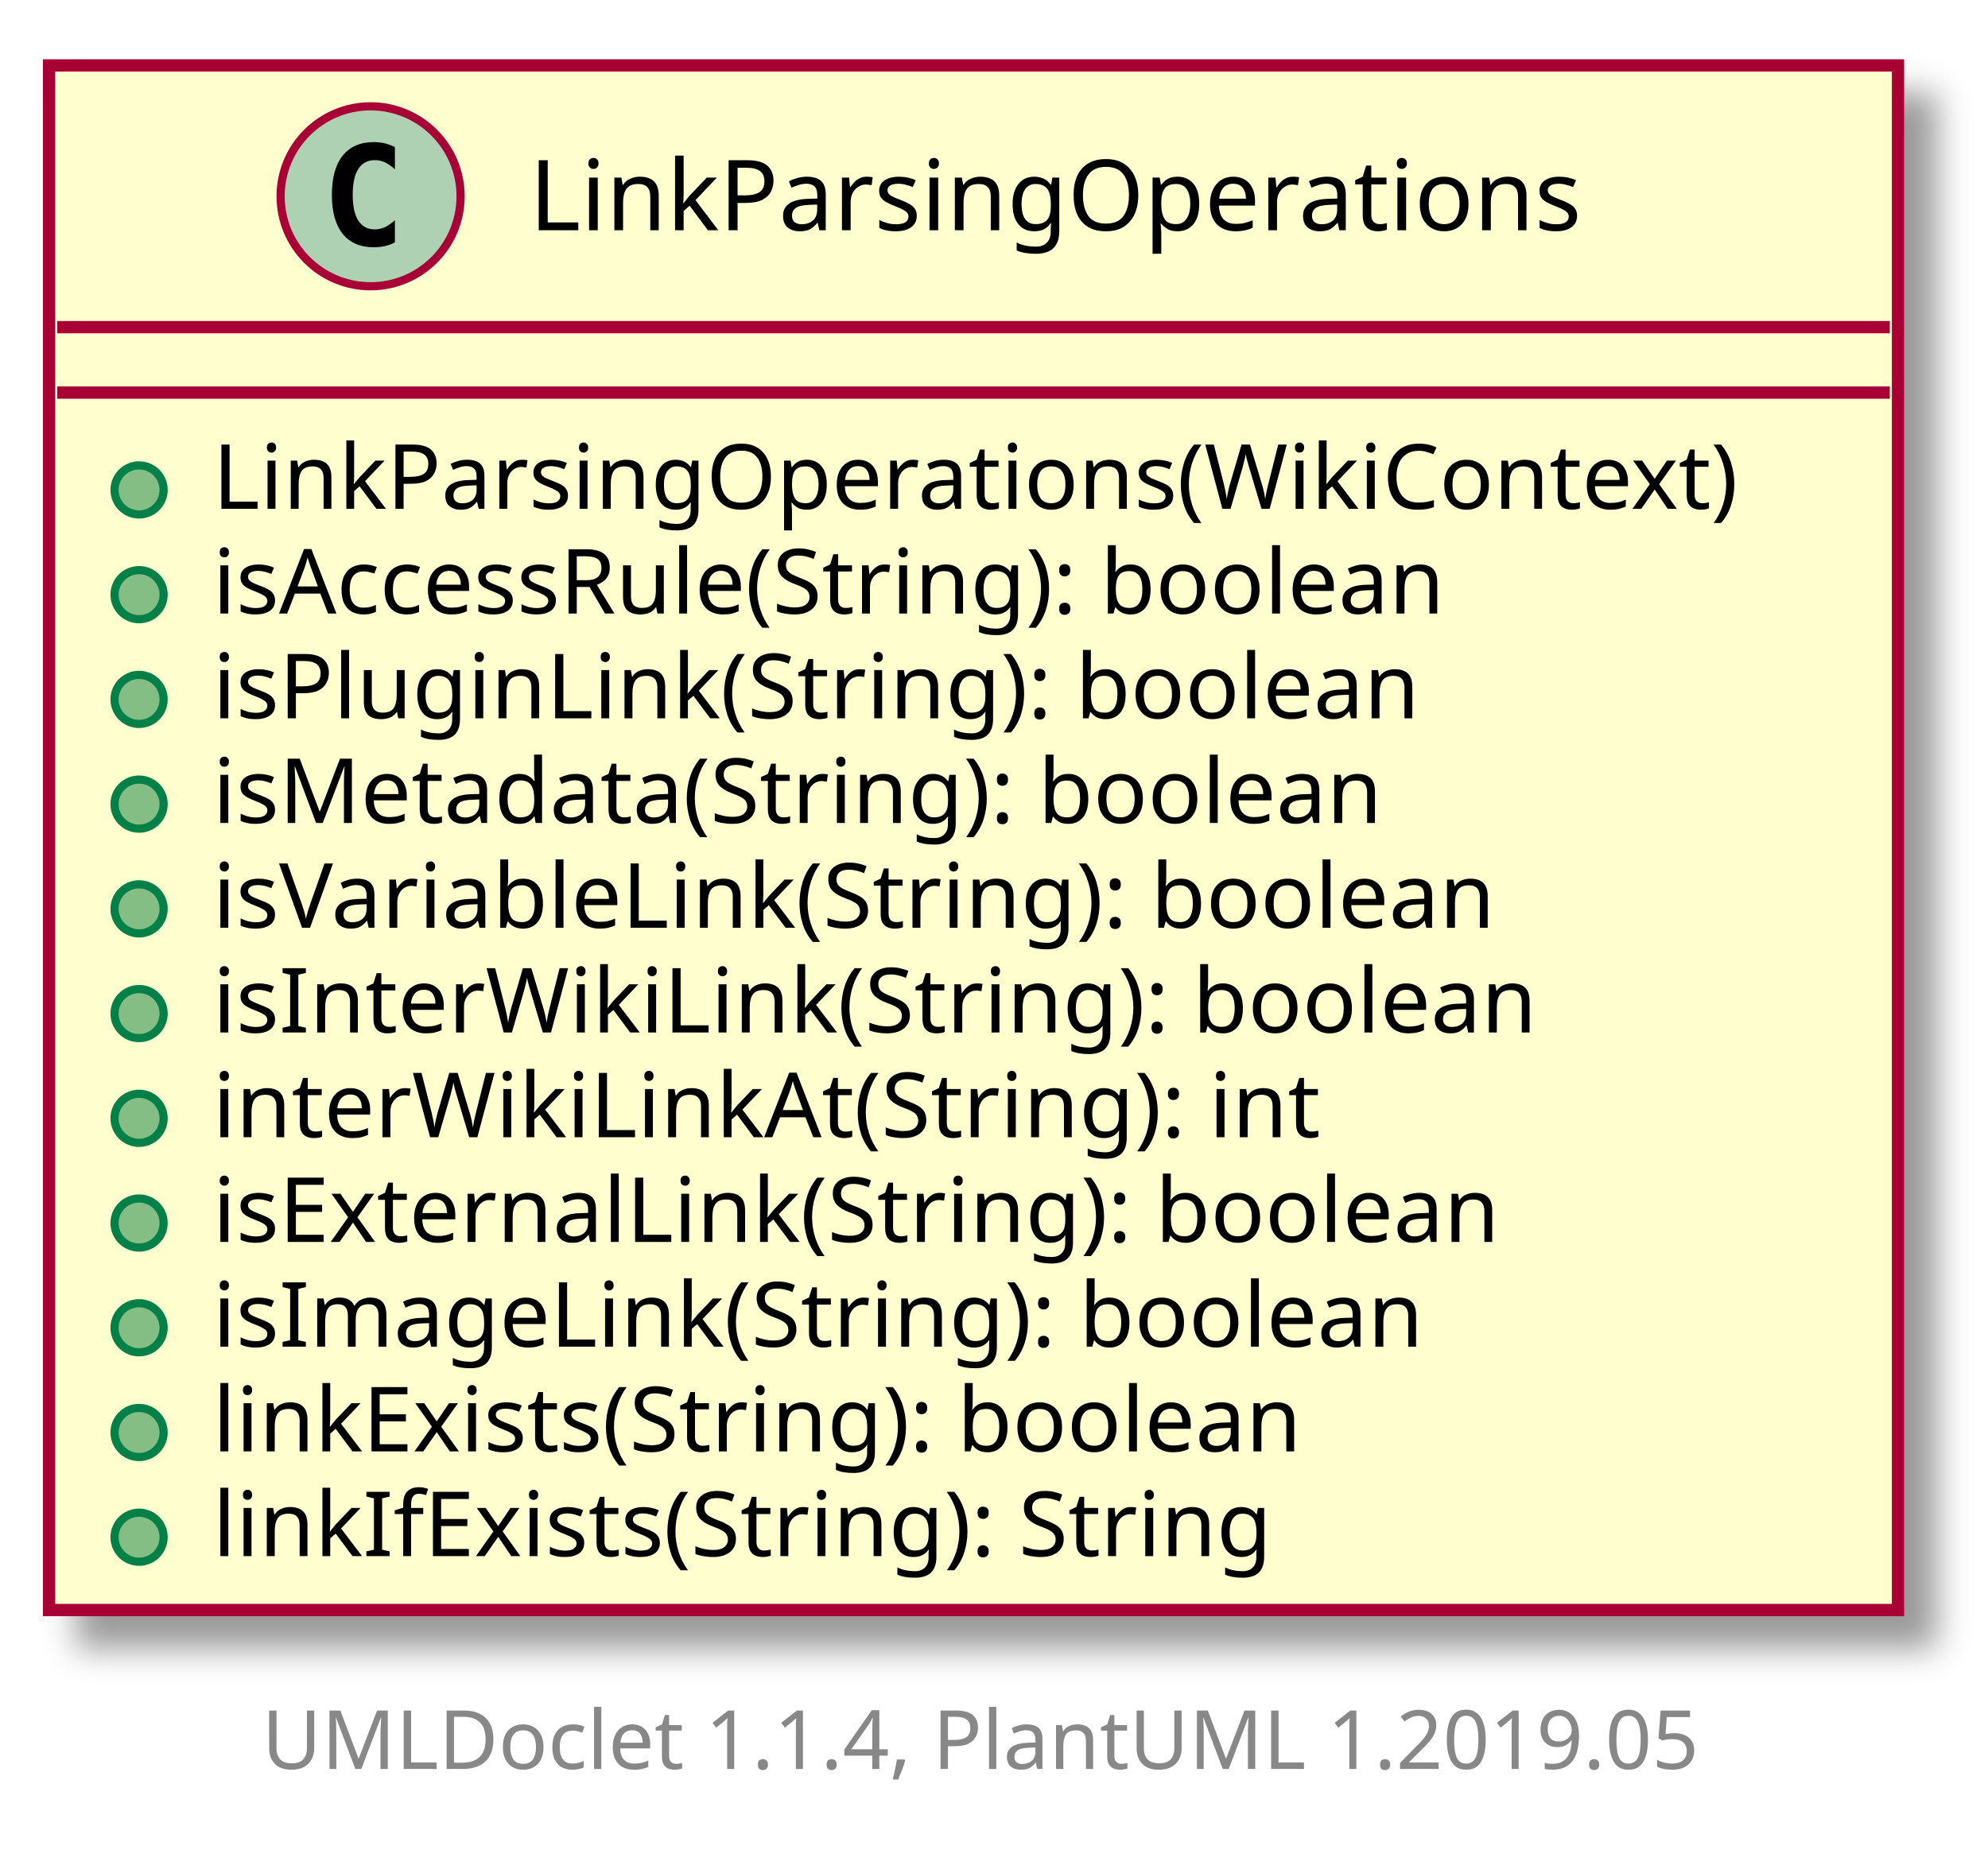
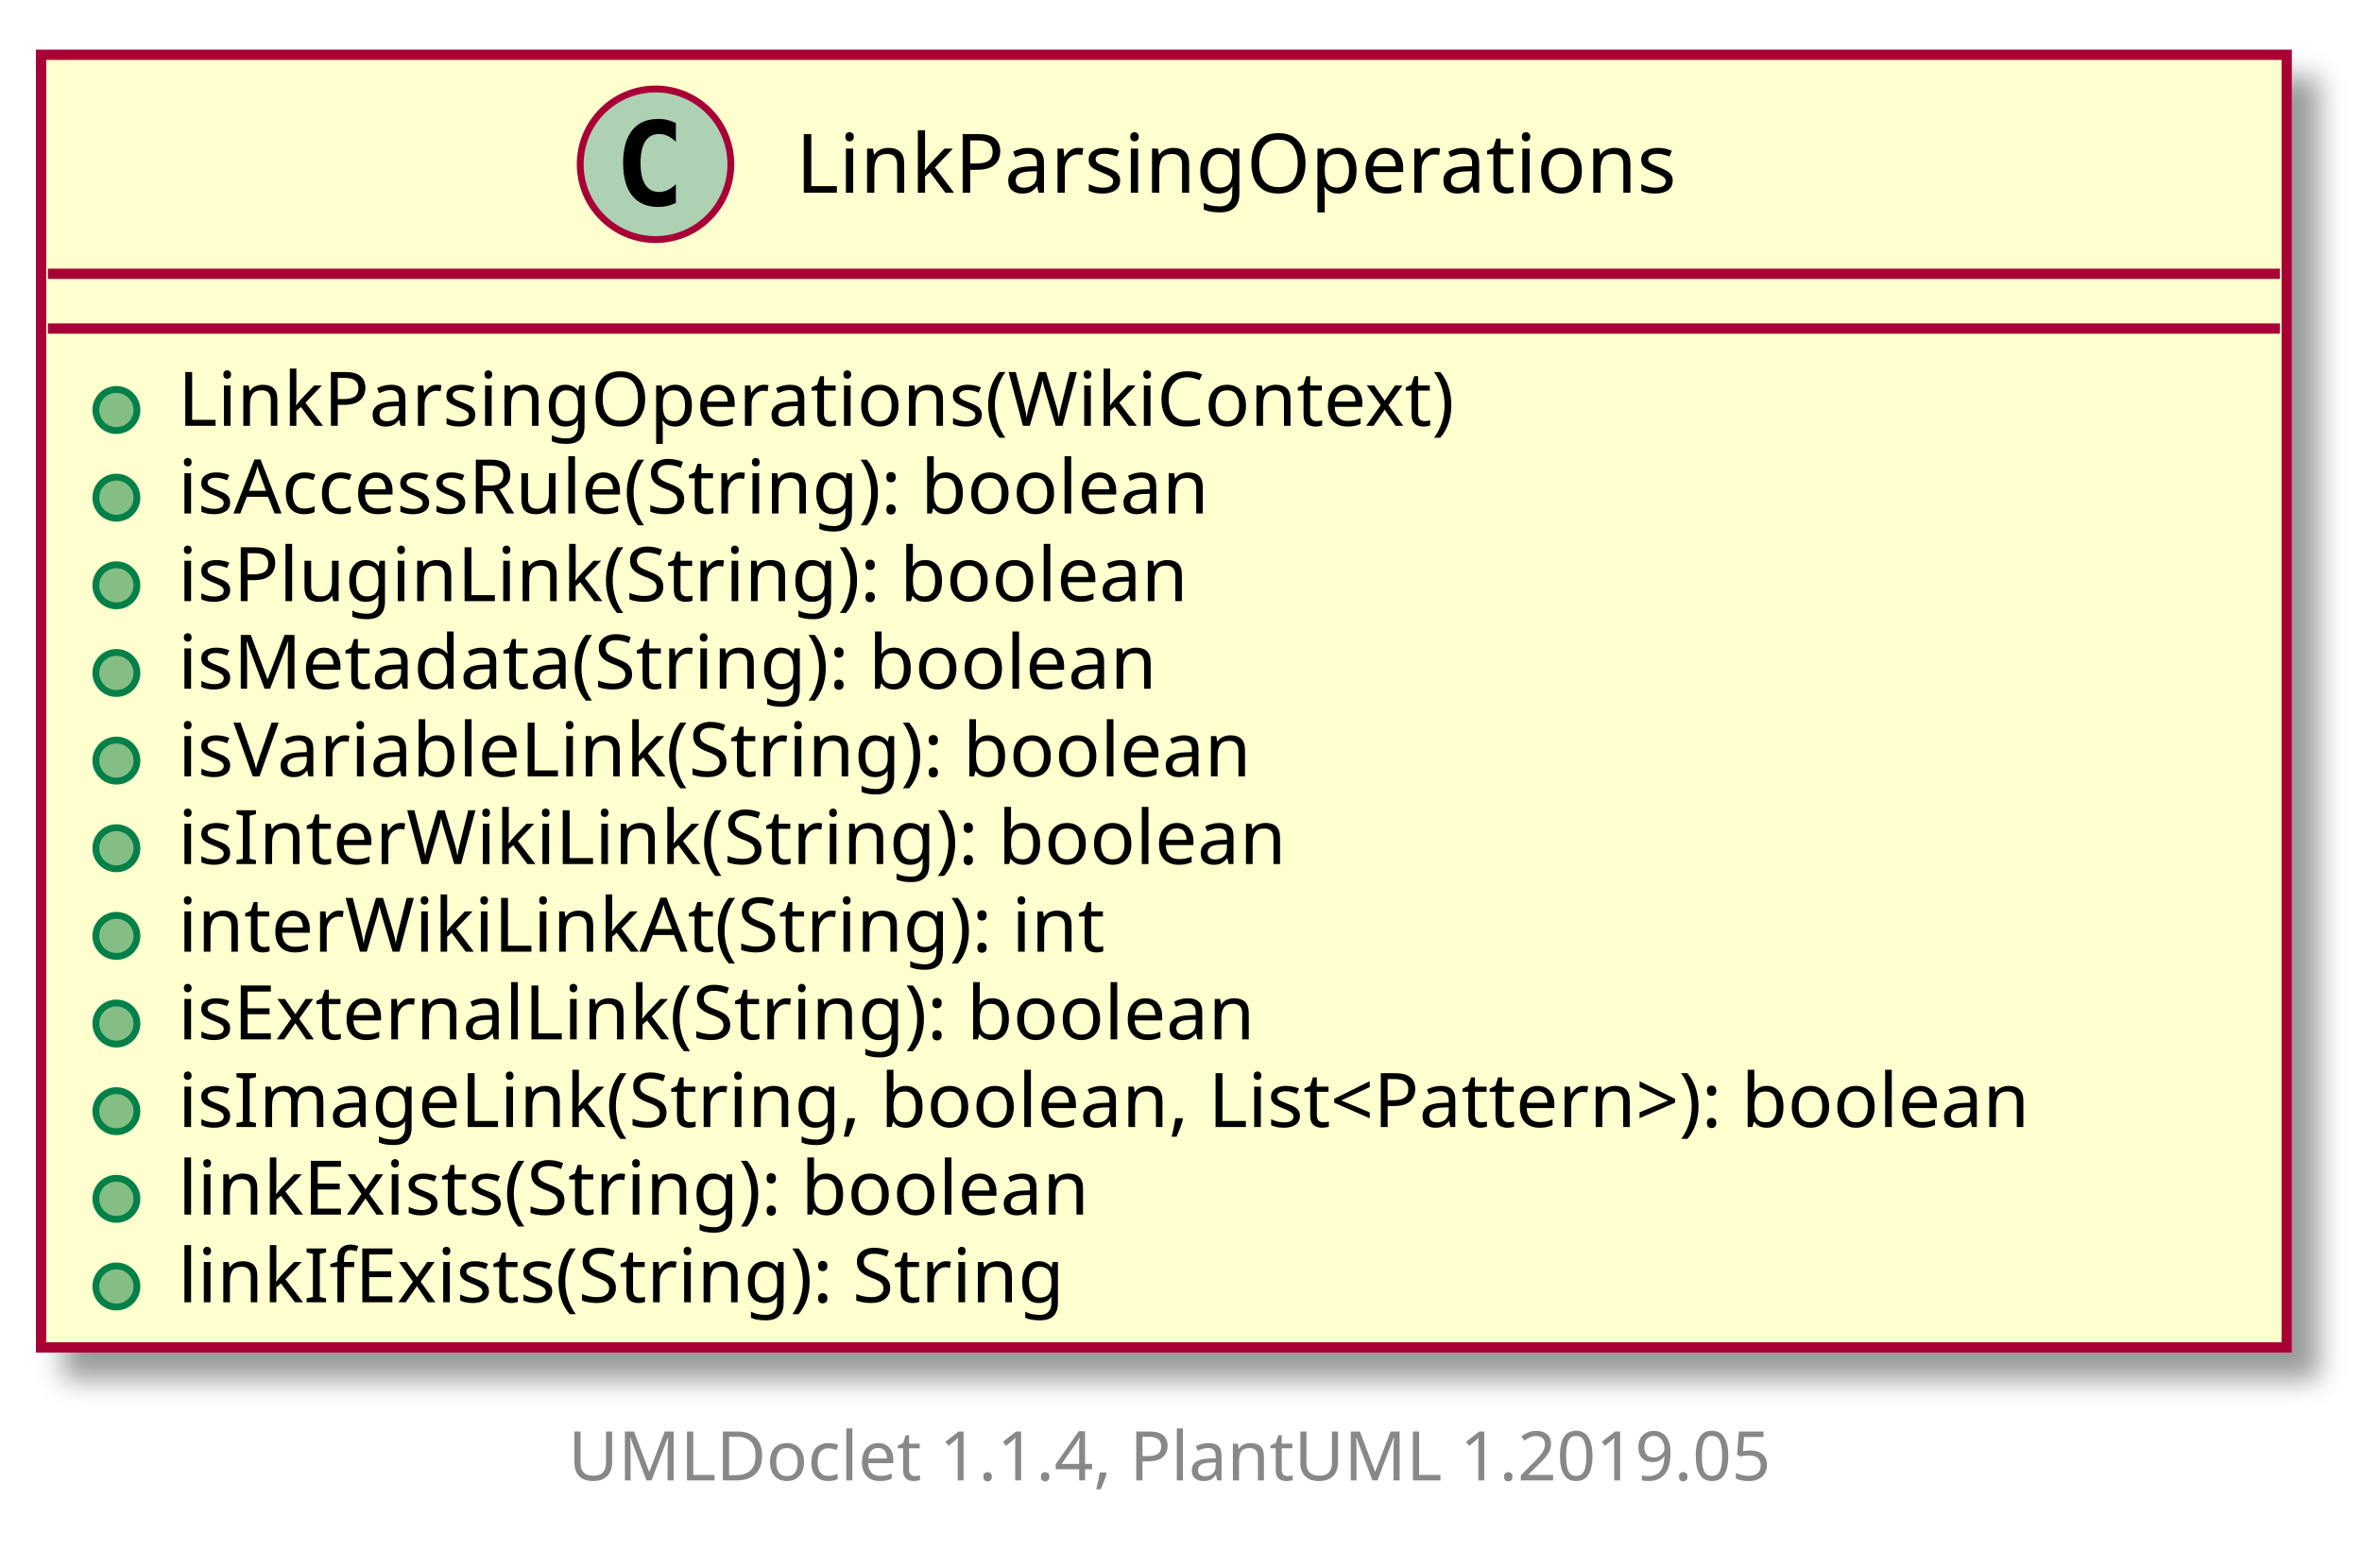
- <svg xmlns="http://www.w3.org/2000/svg" xmlns:xlink="http://www.w3.org/1999/xlink" contentScriptType="application/ecmascript" contentStyleType="text/css" height="229px" preserveAspectRatio="none" style="width:243px;height:229px;" version="1.1" viewBox="0 0 243 229" width="243px" zoomAndPan="magnify">
+ <svg xmlns="http://www.w3.org/2000/svg" xmlns:xlink="http://www.w3.org/1999/xlink" contentScriptType="application/ecmascript" contentStyleType="text/css" height="229px" preserveAspectRatio="none" style="width:345px;height:229px;" version="1.1" viewBox="0 0 345 229" width="345px" zoomAndPan="magnify">
  <defs>
-     <filter height="300%" id="f1jwkxvk45h6gd" width="300%" x="-1" y="-1">
+     <filter height="300%" id="f8geqaeaynt6x" width="300%" x="-1" y="-1">
      <feGaussianBlur result="blurOut" stdDeviation="2.0" />
      <feColorMatrix in="blurOut" result="blurOut2" type="matrix" values="0 0 0 0 0 0 0 0 0 0 0 0 0 0 0 0 0 0 .4 0" />
      <feOffset dx="4.0" dy="4.0" in="blurOut2" result="blurOut3" />
      <feBlend in="SourceGraphic" in2="blurOut3" mode="normal" />
    </filter>
  </defs>
  <g>
    <a href="LinkParsingOperations.html" target="_top" xlink:actuate="onRequest" xlink:show="new" xlink:title="LinkParsingOperations.html" xlink:type="simple">
-       <rect fill="#FEFECE" filter="url(#f1jwkxvk45h6gd)" height="188.852" id="LinkParsingOperations" style="stroke: #A80036; stroke-width: 1.5;" width="226" x="6" y="8" />
-       <ellipse cx="45.3" cy="24" fill="#ADD1B2" rx="11" ry="11" style="stroke: #A80036; stroke-width: 1.0;" />
-       <path d="M48.269,29.641 Q47.691,29.938 47.05,30.086 Q46.409,30.234 45.706,30.234 Q43.206,30.234 41.886,28.586 Q40.566,26.938 40.566,23.812 Q40.566,20.688 41.886,19.031 Q43.206,17.375 45.706,17.375 Q46.409,17.375 47.058,17.531 Q47.706,17.688 48.269,17.984 L48.269,20.703 Q47.644,20.125 47.05,19.852 Q46.456,19.578 45.831,19.578 Q44.487,19.578 43.8,20.648 Q43.112,21.719 43.112,23.812 Q43.112,25.906 43.8,26.977 Q44.487,28.047 45.831,28.047 Q46.456,28.047 47.05,27.773 Q47.644,27.5 48.269,26.922 L48.269,29.641 Z " />
-       <text fill="#000000" font-family="sans-serif" font-size="12" lengthAdjust="spacingAndGlyphs" textLength="140" x="64.7" y="28.154">LinkParsingOperations</text>
-       <line style="stroke: #A80036; stroke-width: 1.5;" x1="7" x2="231" y1="40" y2="40" />
-       <line style="stroke: #A80036; stroke-width: 1.5;" x1="7" x2="231" y1="48" y2="48" />
+       <rect fill="#FEFECE" filter="url(#f8geqaeaynt6x)" height="188.852" id="LinkParsingOperations" style="stroke: #A80036; stroke-width: 1.5;" width="328" x="6" y="8" />
+       <ellipse cx="95.75" cy="24" fill="#ADD1B2" rx="11" ry="11" style="stroke: #A80036; stroke-width: 1.0;" />
+       <path d="M98.719,29.641 Q98.141,29.938 97.5,30.086 Q96.859,30.234 96.156,30.234 Q93.656,30.234 92.336,28.586 Q91.016,26.938 91.016,23.812 Q91.016,20.688 92.336,19.031 Q93.656,17.375 96.156,17.375 Q96.859,17.375 97.508,17.531 Q98.156,17.688 98.719,17.984 L98.719,20.703 Q98.094,20.125 97.5,19.852 Q96.906,19.578 96.281,19.578 Q94.938,19.578 94.25,20.648 Q93.562,21.719 93.562,23.812 Q93.562,25.906 94.25,26.977 Q94.938,28.047 96.281,28.047 Q96.906,28.047 97.5,27.773 Q98.094,27.5 98.719,26.922 L98.719,29.641 Z " />
+       <text fill="#000000" font-family="sans-serif" font-size="12" lengthAdjust="spacingAndGlyphs" textLength="140" x="116.25" y="28.154">LinkParsingOperations</text>
+       <line style="stroke: #A80036; stroke-width: 1.5;" x1="7" x2="333" y1="40" y2="40" />
+       <line style="stroke: #A80036; stroke-width: 1.5;" x1="7" x2="333" y1="48" y2="48" />
      <ellipse cx="17" cy="59.902" fill="#84BE84" rx="3" ry="3" style="stroke: #038048; stroke-width: 1.0;" />
      <text fill="#000000" font-family="sans-serif" font-size="11" lengthAdjust="spacingAndGlyphs" textLength="200" x="26" y="62.21">LinkParsingOperations(WikiContext)</text>
      <ellipse cx="17" cy="72.707" fill="#84BE84" rx="3" ry="3" style="stroke: #038048; stroke-width: 1.0;" />
      <text fill="#000000" font-family="sans-serif" font-size="11" lengthAdjust="spacingAndGlyphs" textLength="169" x="26" y="75.015">isAccessRule(String): boolean</text>
      <ellipse cx="17" cy="85.512" fill="#84BE84" rx="3" ry="3" style="stroke: #038048; stroke-width: 1.0;" />
      <text fill="#000000" font-family="sans-serif" font-size="11" lengthAdjust="spacingAndGlyphs" textLength="161" x="26" y="87.82">isPluginLink(String): boolean</text>
      <ellipse cx="17" cy="98.316" fill="#84BE84" rx="3" ry="3" style="stroke: #038048; stroke-width: 1.0;" />
      <text fill="#000000" font-family="sans-serif" font-size="11" lengthAdjust="spacingAndGlyphs" textLength="157" x="26" y="100.624">isMetadata(String): boolean</text>
      <ellipse cx="17" cy="111.121" fill="#84BE84" rx="3" ry="3" style="stroke: #038048; stroke-width: 1.0;" />
      <text fill="#000000" font-family="sans-serif" font-size="11" lengthAdjust="spacingAndGlyphs" textLength="173" x="26" y="113.429">isVariableLink(String): boolean</text>
      <ellipse cx="17" cy="123.926" fill="#84BE84" rx="3" ry="3" style="stroke: #038048; stroke-width: 1.0;" />
      <text fill="#000000" font-family="sans-serif" font-size="11" lengthAdjust="spacingAndGlyphs" textLength="174" x="26" y="126.234">isInterWikiLink(String): boolean</text>
      <ellipse cx="17" cy="136.731" fill="#84BE84" rx="3" ry="3" style="stroke: #038048; stroke-width: 1.0;" />
      <text fill="#000000" font-family="sans-serif" font-size="11" lengthAdjust="spacingAndGlyphs" textLength="144" x="26" y="139.039">interWikiLinkAt(String): int</text>
      <ellipse cx="17" cy="149.535" fill="#84BE84" rx="3" ry="3" style="stroke: #038048; stroke-width: 1.0;" />
      <text fill="#000000" font-family="sans-serif" font-size="11" lengthAdjust="spacingAndGlyphs" textLength="173" x="26" y="151.843">isExternalLink(String): boolean</text>
      <ellipse cx="17" cy="162.34" fill="#84BE84" rx="3" ry="3" style="stroke: #038048; stroke-width: 1.0;" />
-       <text fill="#000000" font-family="sans-serif" font-size="11" lengthAdjust="spacingAndGlyphs" textLength="162" x="26" y="164.648">isImageLink(String): boolean</text>
+       <text fill="#000000" font-family="sans-serif" font-size="11" lengthAdjust="spacingAndGlyphs" textLength="302" x="26" y="164.648">isImageLink(String, boolean, List&lt;Pattern&gt;): boolean</text>
      <ellipse cx="17" cy="175.144" fill="#84BE84" rx="3" ry="3" style="stroke: #038048; stroke-width: 1.0;" />
      <text fill="#000000" font-family="sans-serif" font-size="11" lengthAdjust="spacingAndGlyphs" textLength="148" x="26" y="177.453">linkExists(String): boolean</text>
      <ellipse cx="17" cy="187.949" fill="#84BE84" rx="3" ry="3" style="stroke: #038048; stroke-width: 1.0;" />
      <text fill="#000000" font-family="sans-serif" font-size="11" lengthAdjust="spacingAndGlyphs" textLength="144" x="26" y="190.257">linkIfExists(String): String</text>
    </a>
-     <text fill="#888888" font-family="sans-serif" font-size="10" lengthAdjust="spacingAndGlyphs" textLength="186" x="32" y="216.282">UMLDoclet 1.1.4, PlantUML 1.2019.05</text>
+     <text fill="#888888" font-family="sans-serif" font-size="10" lengthAdjust="spacingAndGlyphs" textLength="186" x="83" y="216.282">UMLDoclet 1.1.4, PlantUML 1.2019.05</text>
  </g>
</svg>
